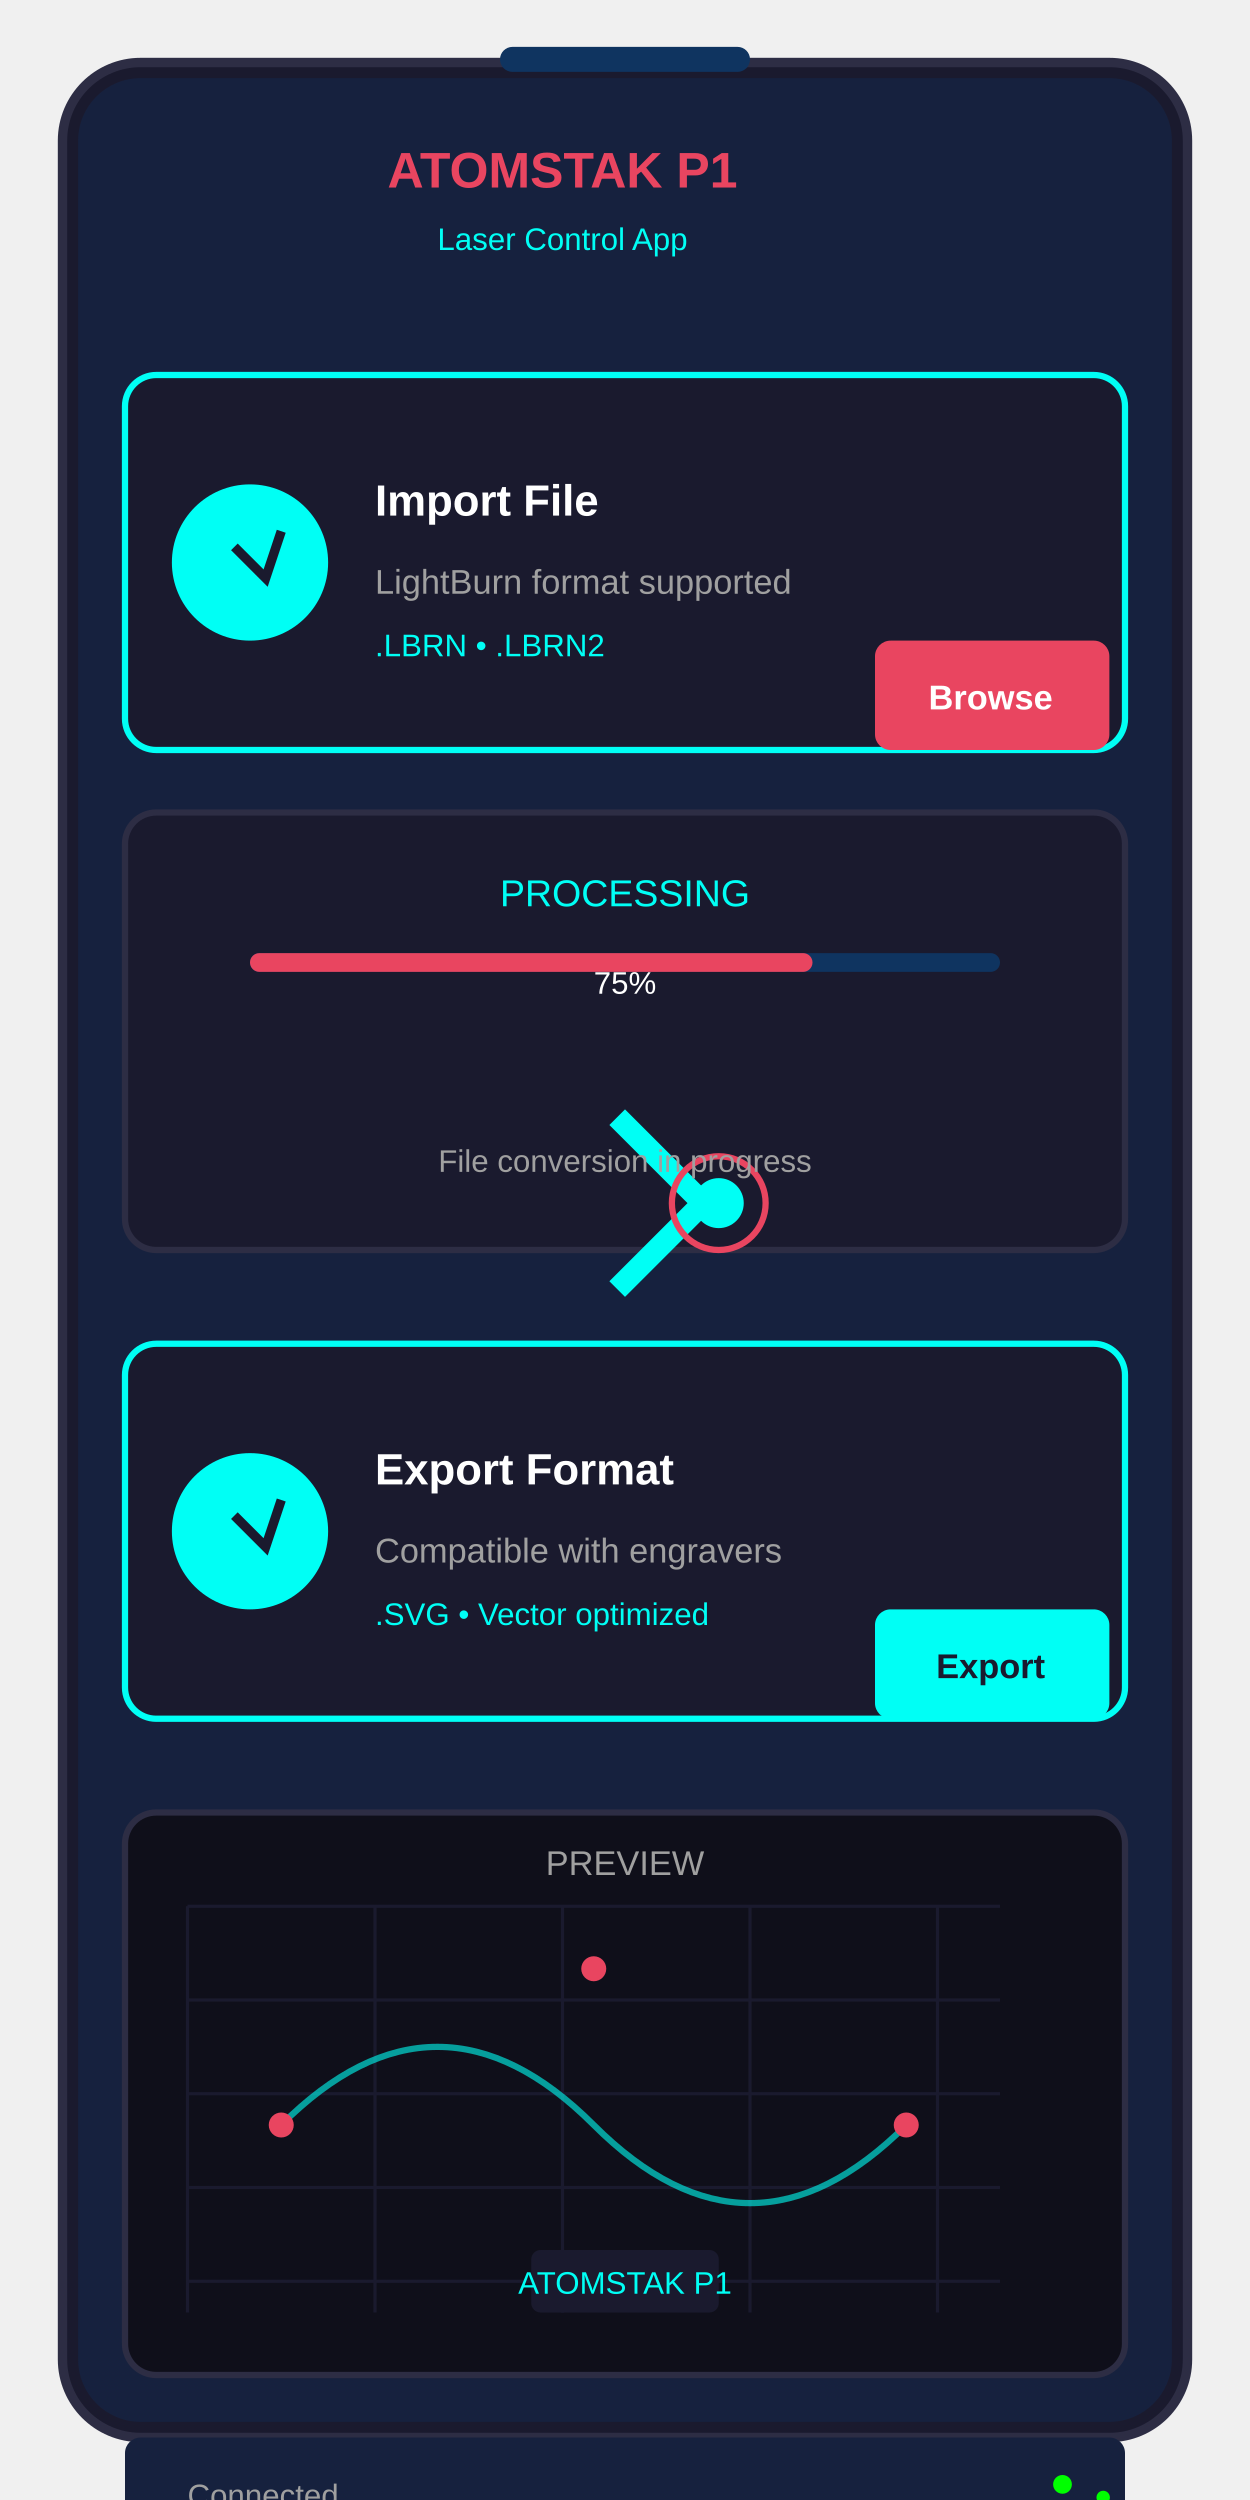
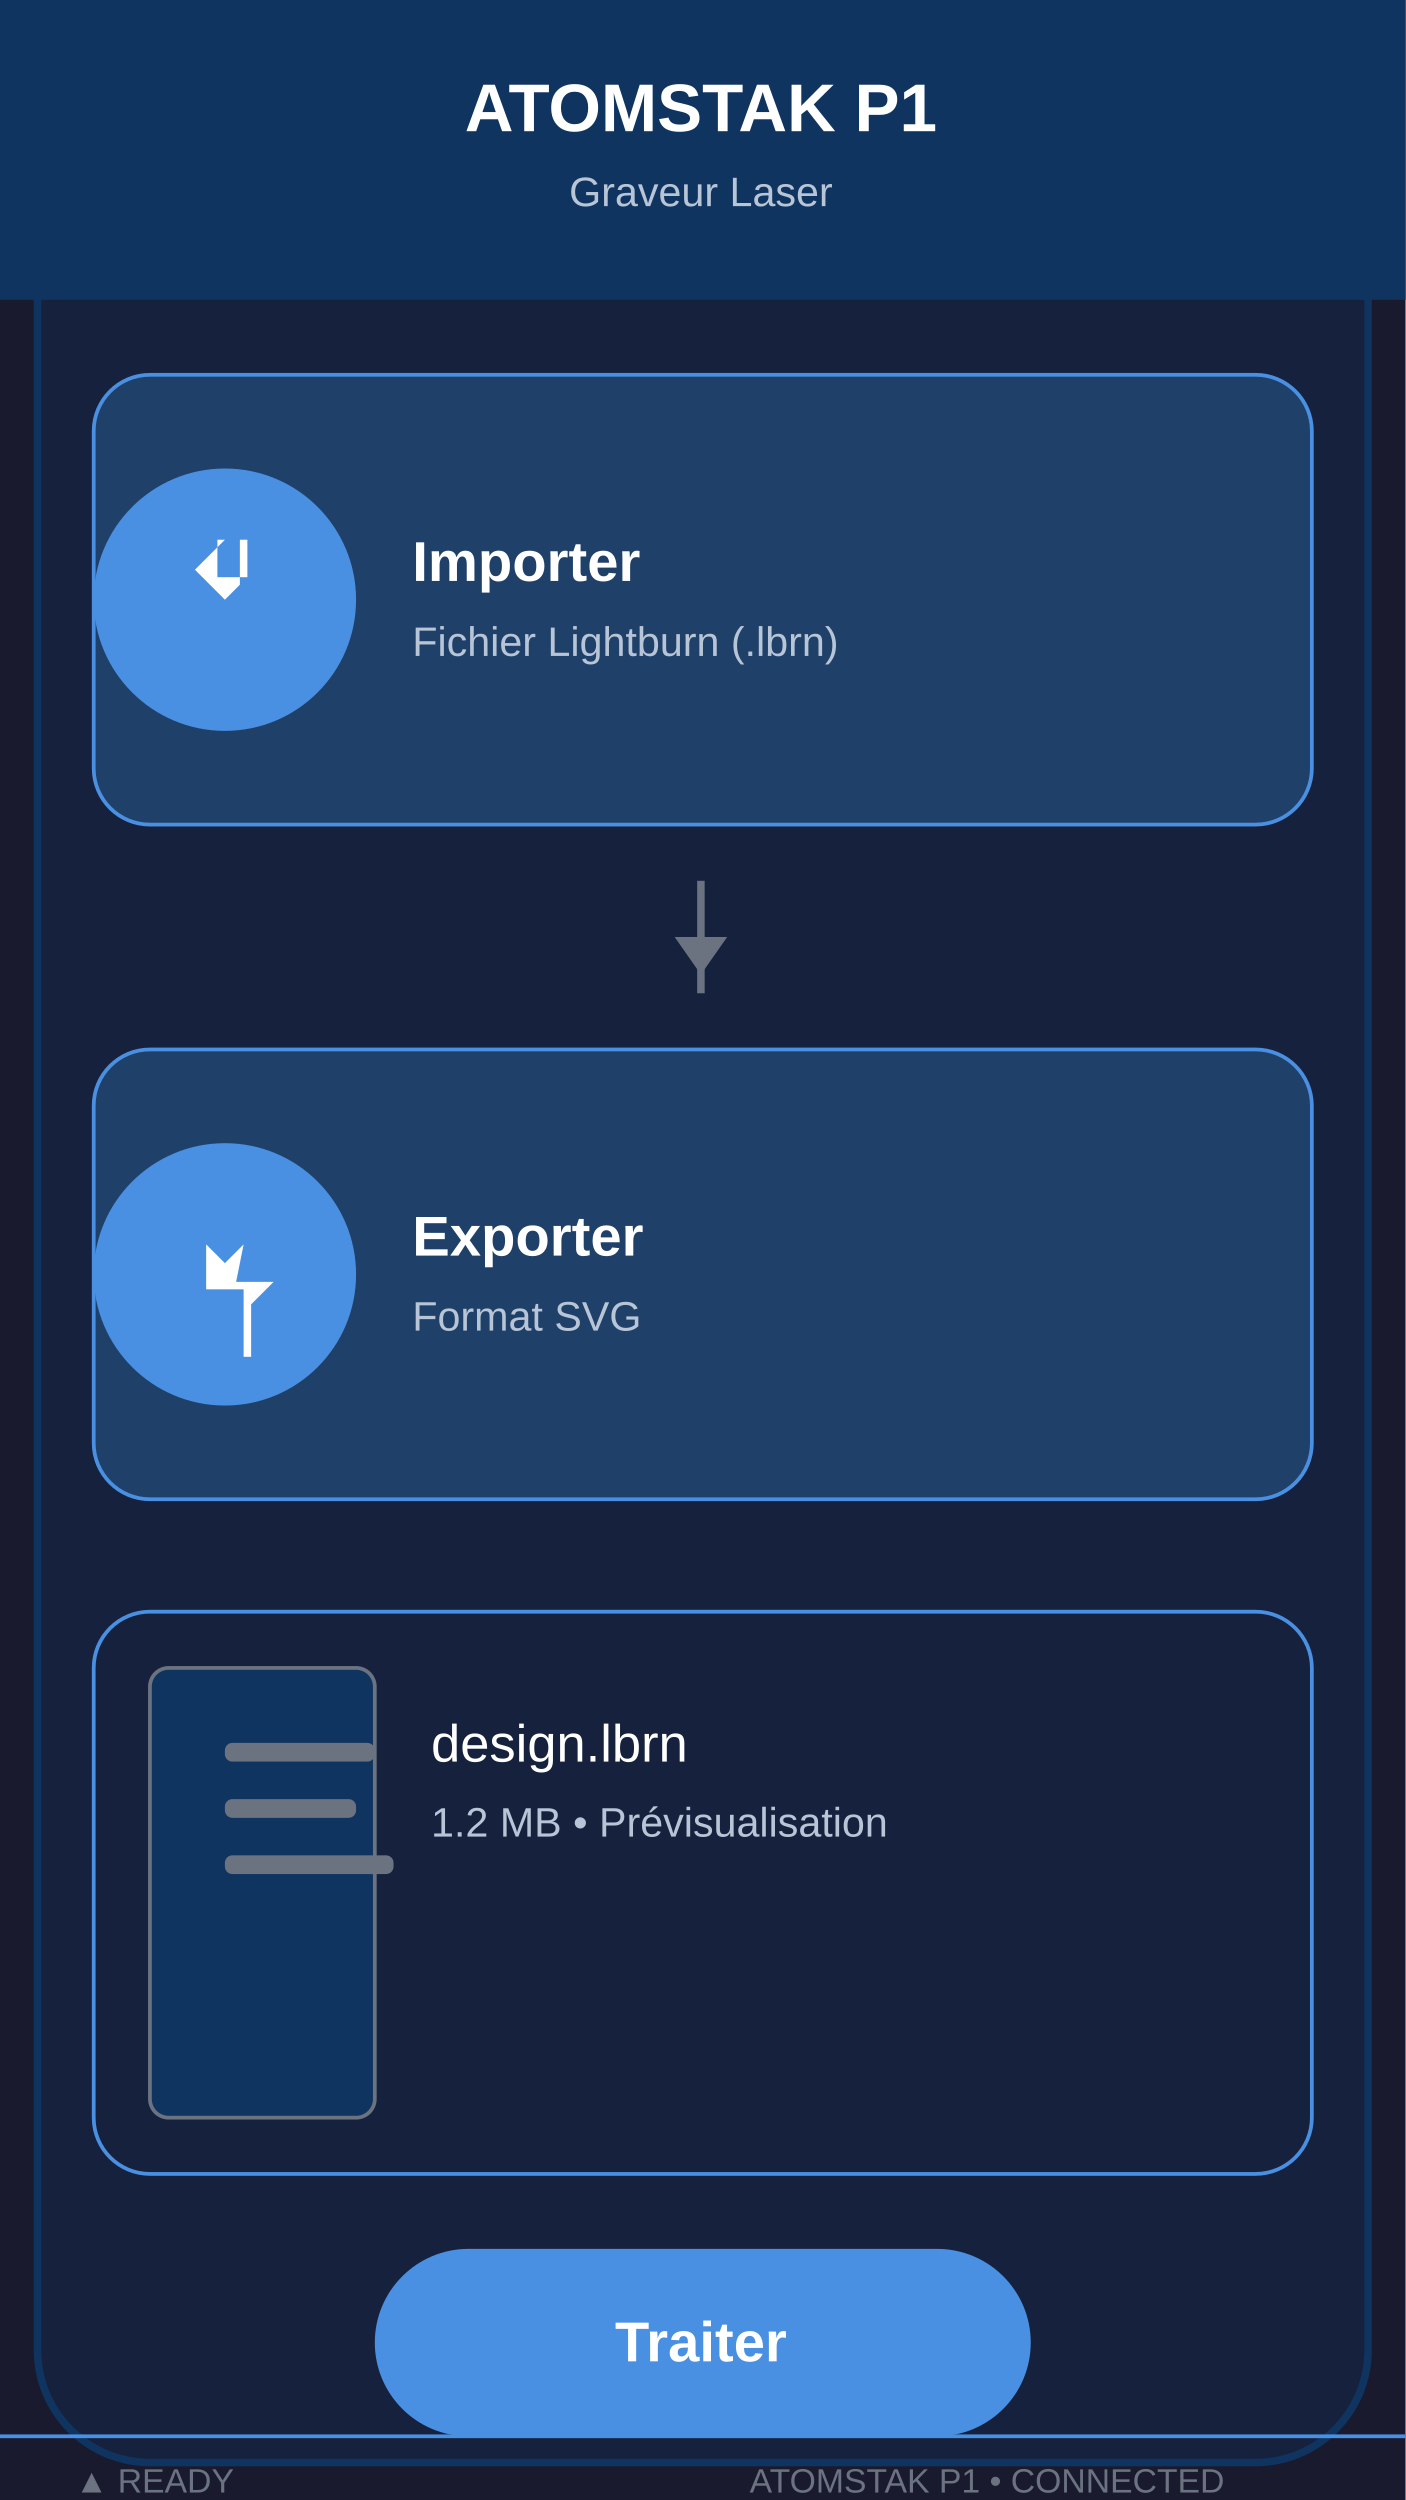
- <svg xmlns="http://www.w3.org/2000/svg" viewBox="0 0 400 800" width="400" height="800">
+ <svg xmlns="http://www.w3.org/2000/svg" viewBox="0 0 375 667" width="375" height="667">
  <g id="phone-frame">
-     <rect x="20" y="20" width="360" height="760" rx="25" fill="#1a1a2e" stroke="#2d2d44" stroke-width="3" />
-     <rect x="25" y="25" width="350" height="750" rx="20" fill="#16213e" />
-     <rect x="160" y="15" width="80" height="8" rx="4" fill="#0f3460" />
+     <rect x="0" y="0" width="375" height="667" fill="#1a1a2e" />
+     <rect x="10" y="10" width="355" height="647" rx="30" fill="#16213e" stroke="#0f3460" stroke-width="2" />
  </g>
-   <g id="app-header" transform="translate(40, 60)">
-     <text x="140" y="0" text-anchor="middle" font-family="Arial, sans-serif" font-size="16" font-weight="bold" fill="#e94560">ATOMSTAK P1</text>
-     <text x="140" y="20" text-anchor="middle" font-family="Arial, sans-serif" font-size="10" fill="#00fff5">Laser Control App</text>
+   <g id="app-header">
+     <rect x="0" y="0" width="375" height="80" fill="#0f3460" />
+     <text x="187" y="35" font-family="Arial, sans-serif" font-size="18" font-weight="bold" fill="#ffffff" text-anchor="middle">ATOMSTAK P1</text>
+     <text x="187" y="55" font-family="Arial, sans-serif" font-size="11" fill="#b8c5d6" text-anchor="middle">Graveur Laser</text>
  </g>
-   <g id="import-section" transform="translate(40, 120)">
-     <rect x="0" y="0" width="320" height="120" rx="10" fill="#1a1a2e" stroke="#00fff5" stroke-width="2" />
-     <circle cx="40" cy="60" r="25" fill="#00fff5" />
-     <path d="M35 55 l10 10 l5 -15" fill="none" stroke="#1a1a2e" stroke-width="3" />
-     <text x="80" y="45" font-family="Arial, sans-serif" font-size="14" font-weight="bold" fill="#ffffff">Import File</text>
-     <text x="80" y="70" font-family="Arial, sans-serif" font-size="11" fill="#a0a0a0">LightBurn format supported</text>
-     <text x="80" y="90" font-family="Arial, sans-serif" font-size="10" fill="#00fff5">.LBRN • .LBRN2</text>
-     <rect x="240" y="85" width="75" height="35" rx="5" fill="#e94560" />
-     <text x="277" y="107" text-anchor="middle" font-family="Arial, sans-serif" font-size="11" font-weight="bold" fill="#ffffff">Browse</text>
+   <g id="import-section">
+     <rect x="25" y="100" width="325" height="120" rx="15" fill="#1f4068" stroke="#4a90e2" stroke-width="1" />
+     <circle cx="60" cy="160" r="35" fill="#4a90e2" />
+     <path d="M52 152 L60 160 L68 152 L64 156 L64 144 L66 144 L66 154 L58 154 L58 144 L60 144 Z" fill="#ffffff" />
+     <text x="110" y="155" font-family="Arial, sans-serif" font-size="15" fill="#ffffff" font-weight="bold">Importer</text>
+     <text x="110" y="175" font-family="Arial, sans-serif" font-size="11" fill="#b8c5d6">Fichier Lightburn (.lbrn)</text>
  </g>
-   <g id="processing-section" transform="translate(40, 260)">
-     <rect x="0" y="0" width="320" height="140" rx="10" fill="#1a1a2e" stroke="#2d2d44" stroke-width="2" />
-     <text x="160" y="30" text-anchor="middle" font-family="Arial, sans-serif" font-size="12" fill="#00fff5">PROCESSING</text>
-     <rect x="40" y="45" width="240" height="6" rx="3" fill="#0f3460" />
-     <rect x="40" y="45" width="180" height="6" rx="3" fill="#e94560" />
-     <text x="160" y="58" text-anchor="middle" font-family="Arial, sans-serif" font-size="10" fill="#ffffff">75%</text>
-     <g id="laser-icon" transform="translate(160, 95)">
-       <path d="M0 0 L30 30 L0 60 L-5 55 L20 30 L-5 5 L0 0" fill="#00fff5" />
-       <circle cx="30" cy="30" r="15" fill="none" stroke="#e94560" stroke-width="2" />
-       <circle cx="30" cy="30" r="8" fill="#00fff5" />
-     </g>
-     <text x="160" y="115" text-anchor="middle" font-family="Arial, sans-serif" font-size="10" fill="#a0a0a0">File conversion in progress</text>
+   <g id="divider-arrow">
+     <line x1="187" y1="235" x2="187" y2="265" stroke="#6b7280" stroke-width="2" />
+     <polygon points="187,260 180,250 194,250" fill="#6b7280" />
  </g>
-   <g id="export-section" transform="translate(40, 430)">
-     <rect x="0" y="0" width="320" height="120" rx="10" fill="#1a1a2e" stroke="#00fff5" stroke-width="2" />
-     <circle cx="40" cy="60" r="25" fill="#00fff5" />
-     <path d="M35 55 l10 10 l5 -15" fill="none" stroke="#1a1a2e" stroke-width="3" />
-     <text x="80" y="45" font-family="Arial, sans-serif" font-size="14" font-weight="bold" fill="#ffffff">Export Format</text>
-     <text x="80" y="70" font-family="Arial, sans-serif" font-size="11" fill="#a0a0a0">Compatible with engravers</text>
-     <text x="80" y="90" font-family="Arial, sans-serif" font-size="10" fill="#00fff5">.SVG • Vector optimized</text>
-     <rect x="240" y="85" width="75" height="35" rx="5" fill="#00fff5" />
-     <text x="277" y="107" text-anchor="middle" font-family="Arial, sans-serif" font-size="11" font-weight="bold" fill="#1a1a2e">Export</text>
+   <g id="export-section">
+     <rect x="25" y="280" width="325" height="120" rx="15" fill="#1f4068" stroke="#4a90e2" stroke-width="1" />
+     <circle cx="60" cy="340" r="35" fill="#4a90e2" />
+     <path d="M55 332 L60 337 L65 332 L63 342 L73 342 L67 348 L67 362 L65 362 L65 344 L55 344 Z" fill="#ffffff" />
+     <text x="110" y="335" font-family="Arial, sans-serif" font-size="15" fill="#ffffff" font-weight="bold">Exporter</text>
+     <text x="110" y="355" font-family="Arial, sans-serif" font-size="11" fill="#b8c5d6">Format SVG</text>
  </g>
-   <g id="laser-preview" transform="translate(40, 580)">
-     <rect x="0" y="0" width="320" height="180" rx="10" fill="#0f0f1a" stroke="#2d2d44" stroke-width="2" />
-     <text x="160" y="20" text-anchor="middle" font-family="Arial, sans-serif" font-size="11" fill="#a0a0a0">PREVIEW</text>
-     <g id="grid" stroke="#1a1a2e" stroke-width="1">
-       <line x1="20" y1="30" x2="280" y2="30" />
-       <line x1="20" y1="60" x2="280" y2="60" />
-       <line x1="20" y1="90" x2="280" y2="90" />
-       <line x1="20" y1="120" x2="280" y2="120" />
-       <line x1="20" y1="150" x2="280" y2="150" />
-       <line x1="20" y1="30" x2="20" y2="160" />
-       <line x1="80" y1="30" x2="80" y2="160" />
-       <line x1="140" y1="30" x2="140" y2="160" />
-       <line x1="200" y1="30" x2="200" y2="160" />
-       <line x1="260" y1="30" x2="260" y2="160" />
-     </g>
-     <path d="M50 100 Q100 50 150 100 T250 100" fill="none" stroke="#00fff5" stroke-width="2" opacity="0.6" />
-     <circle cx="50" cy="100" r="4" fill="#e94560" />
-     <circle cx="150" cy="50" r="4" fill="#e94560" />
-     <circle cx="250" cy="100" r="4" fill="#e94560" />
-     <rect x="130" y="140" width="60" height="20" rx="3" fill="#1a1a2e" />
-     <text x="160" y="154" text-anchor="middle" font-family="Arial, sans-serif" font-size="10" fill="#00fff5">ATOMSTAK P1</text>
+   <g id="file-preview">
+     <rect x="25" y="430" width="325" height="150" rx="15" fill="#16213e" stroke="#4a90e2" stroke-width="1" />
+     <rect x="40" y="445" width="60" height="120" rx="5" fill="#0f3460" stroke="#6b7280" />
+     <rect x="60" y="465" width="40" height="5" rx="2" fill="#6b7280" />
+     <rect x="60" y="480" width="35" height="5" rx="2" fill="#6b7280" />
+     <rect x="60" y="495" width="45" height="5" rx="2" fill="#6b7280" />
+     <text x="115" y="470" font-family="Arial, sans-serif" font-size="14" fill="#ffffff">design.lbrn</text>
+     <text x="115" y="490" font-family="Arial, sans-serif" font-size="11" fill="#b8c5d6">1.2 MB • Prévisualisation</text>
  </g>
-   <g id="status-bar" transform="translate(40, 780)">
-     <rect x="0" y="0" width="320" height="35" rx="5" fill="#16213e" />
-     <text x="20" y="22" font-family="Arial, sans-serif" font-size="10" fill="#a0a0a0">Connected</text>
-     <circle cx="300" cy="15" r="3" fill="#00ff00" />
-     <text x="310" y="22" font-family="Arial, sans-serif" font-size="10" fill="#00ff00">●</text>
+   <g id="action-button">
+     <rect x="100" y="600" width="175" height="50" rx="25" fill="#4a90e2" />
+     <text x="187" y="630" font-family="Arial, sans-serif" font-size="15" font-weight="bold" fill="#ffffff" text-anchor="middle">Traiter</text>
+   </g>
+   <g id="footer-status">
+     <line x1="0" y1="650" x2="375" y2="650" stroke="#4a90e2" stroke-width="1" />
+     <text x="20" y="665" font-family="Arial, sans-serif" font-size="9" fill="#6b7280">▲ READY</text>
+     <text x="200" y="665" font-family="Arial, sans-serif" font-size="9" fill="#6b7280">ATOMSTAK P1 • CONNECTED</text>
  </g>
</svg>
